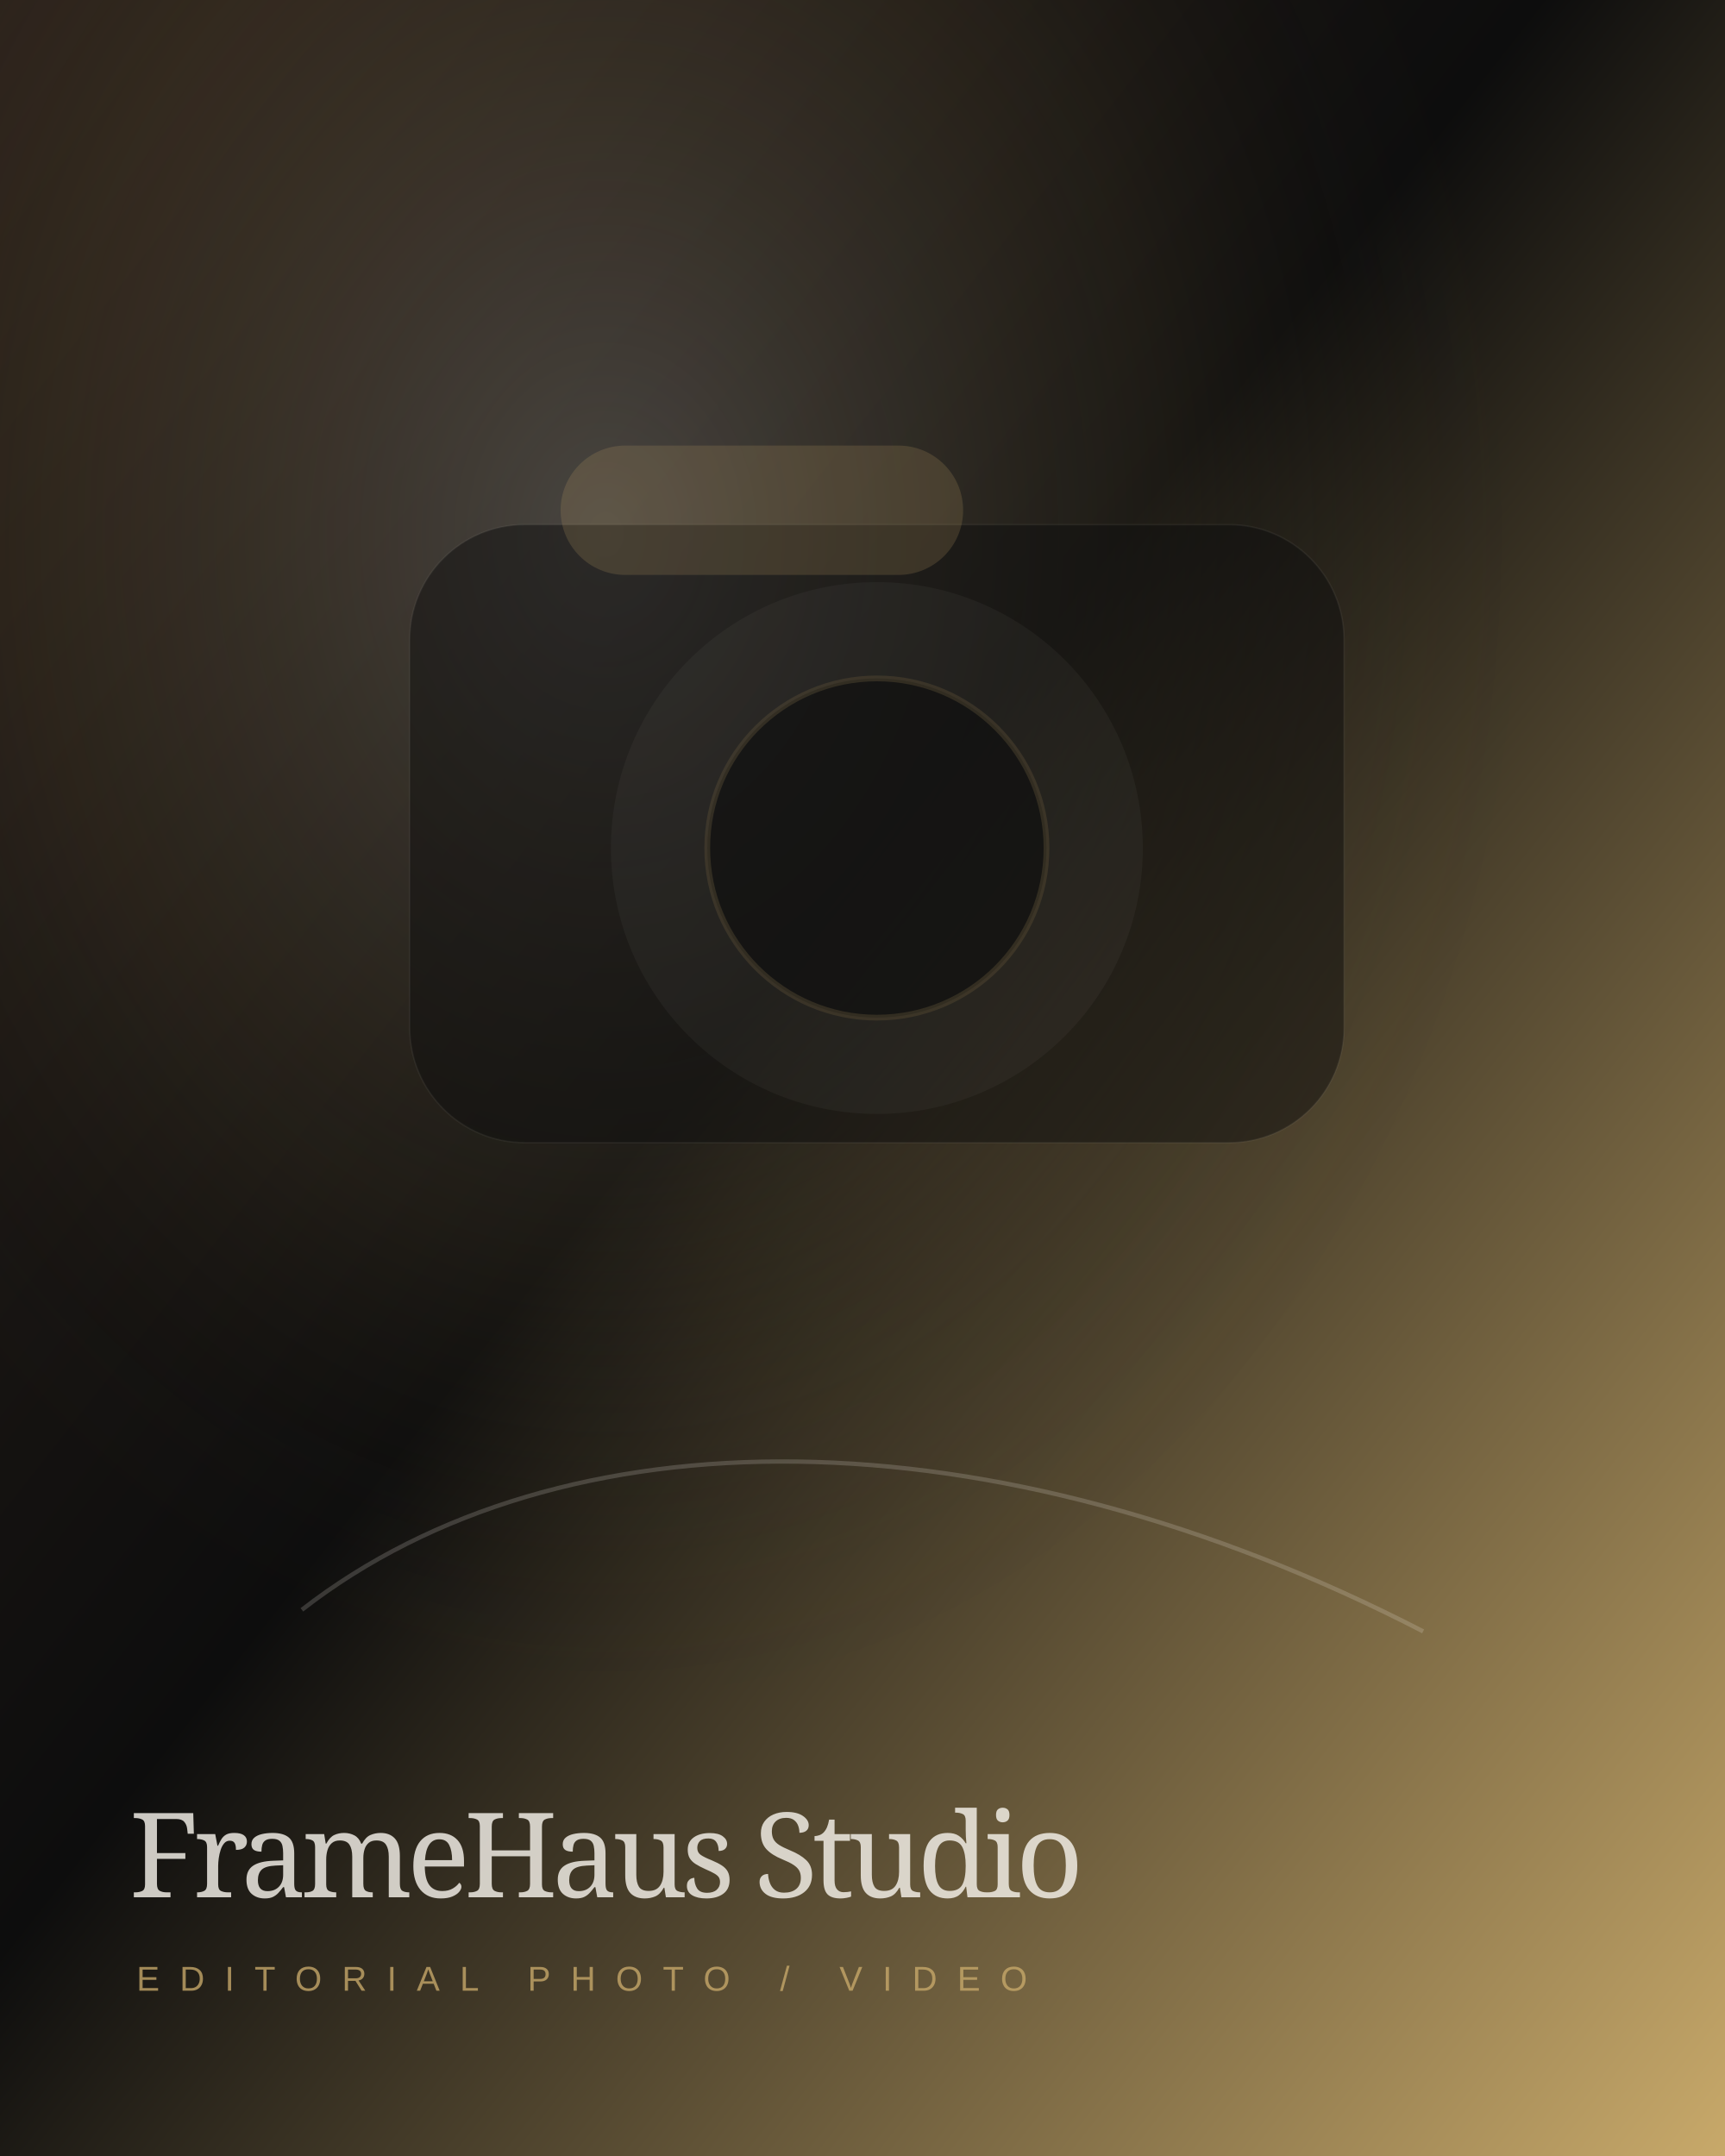
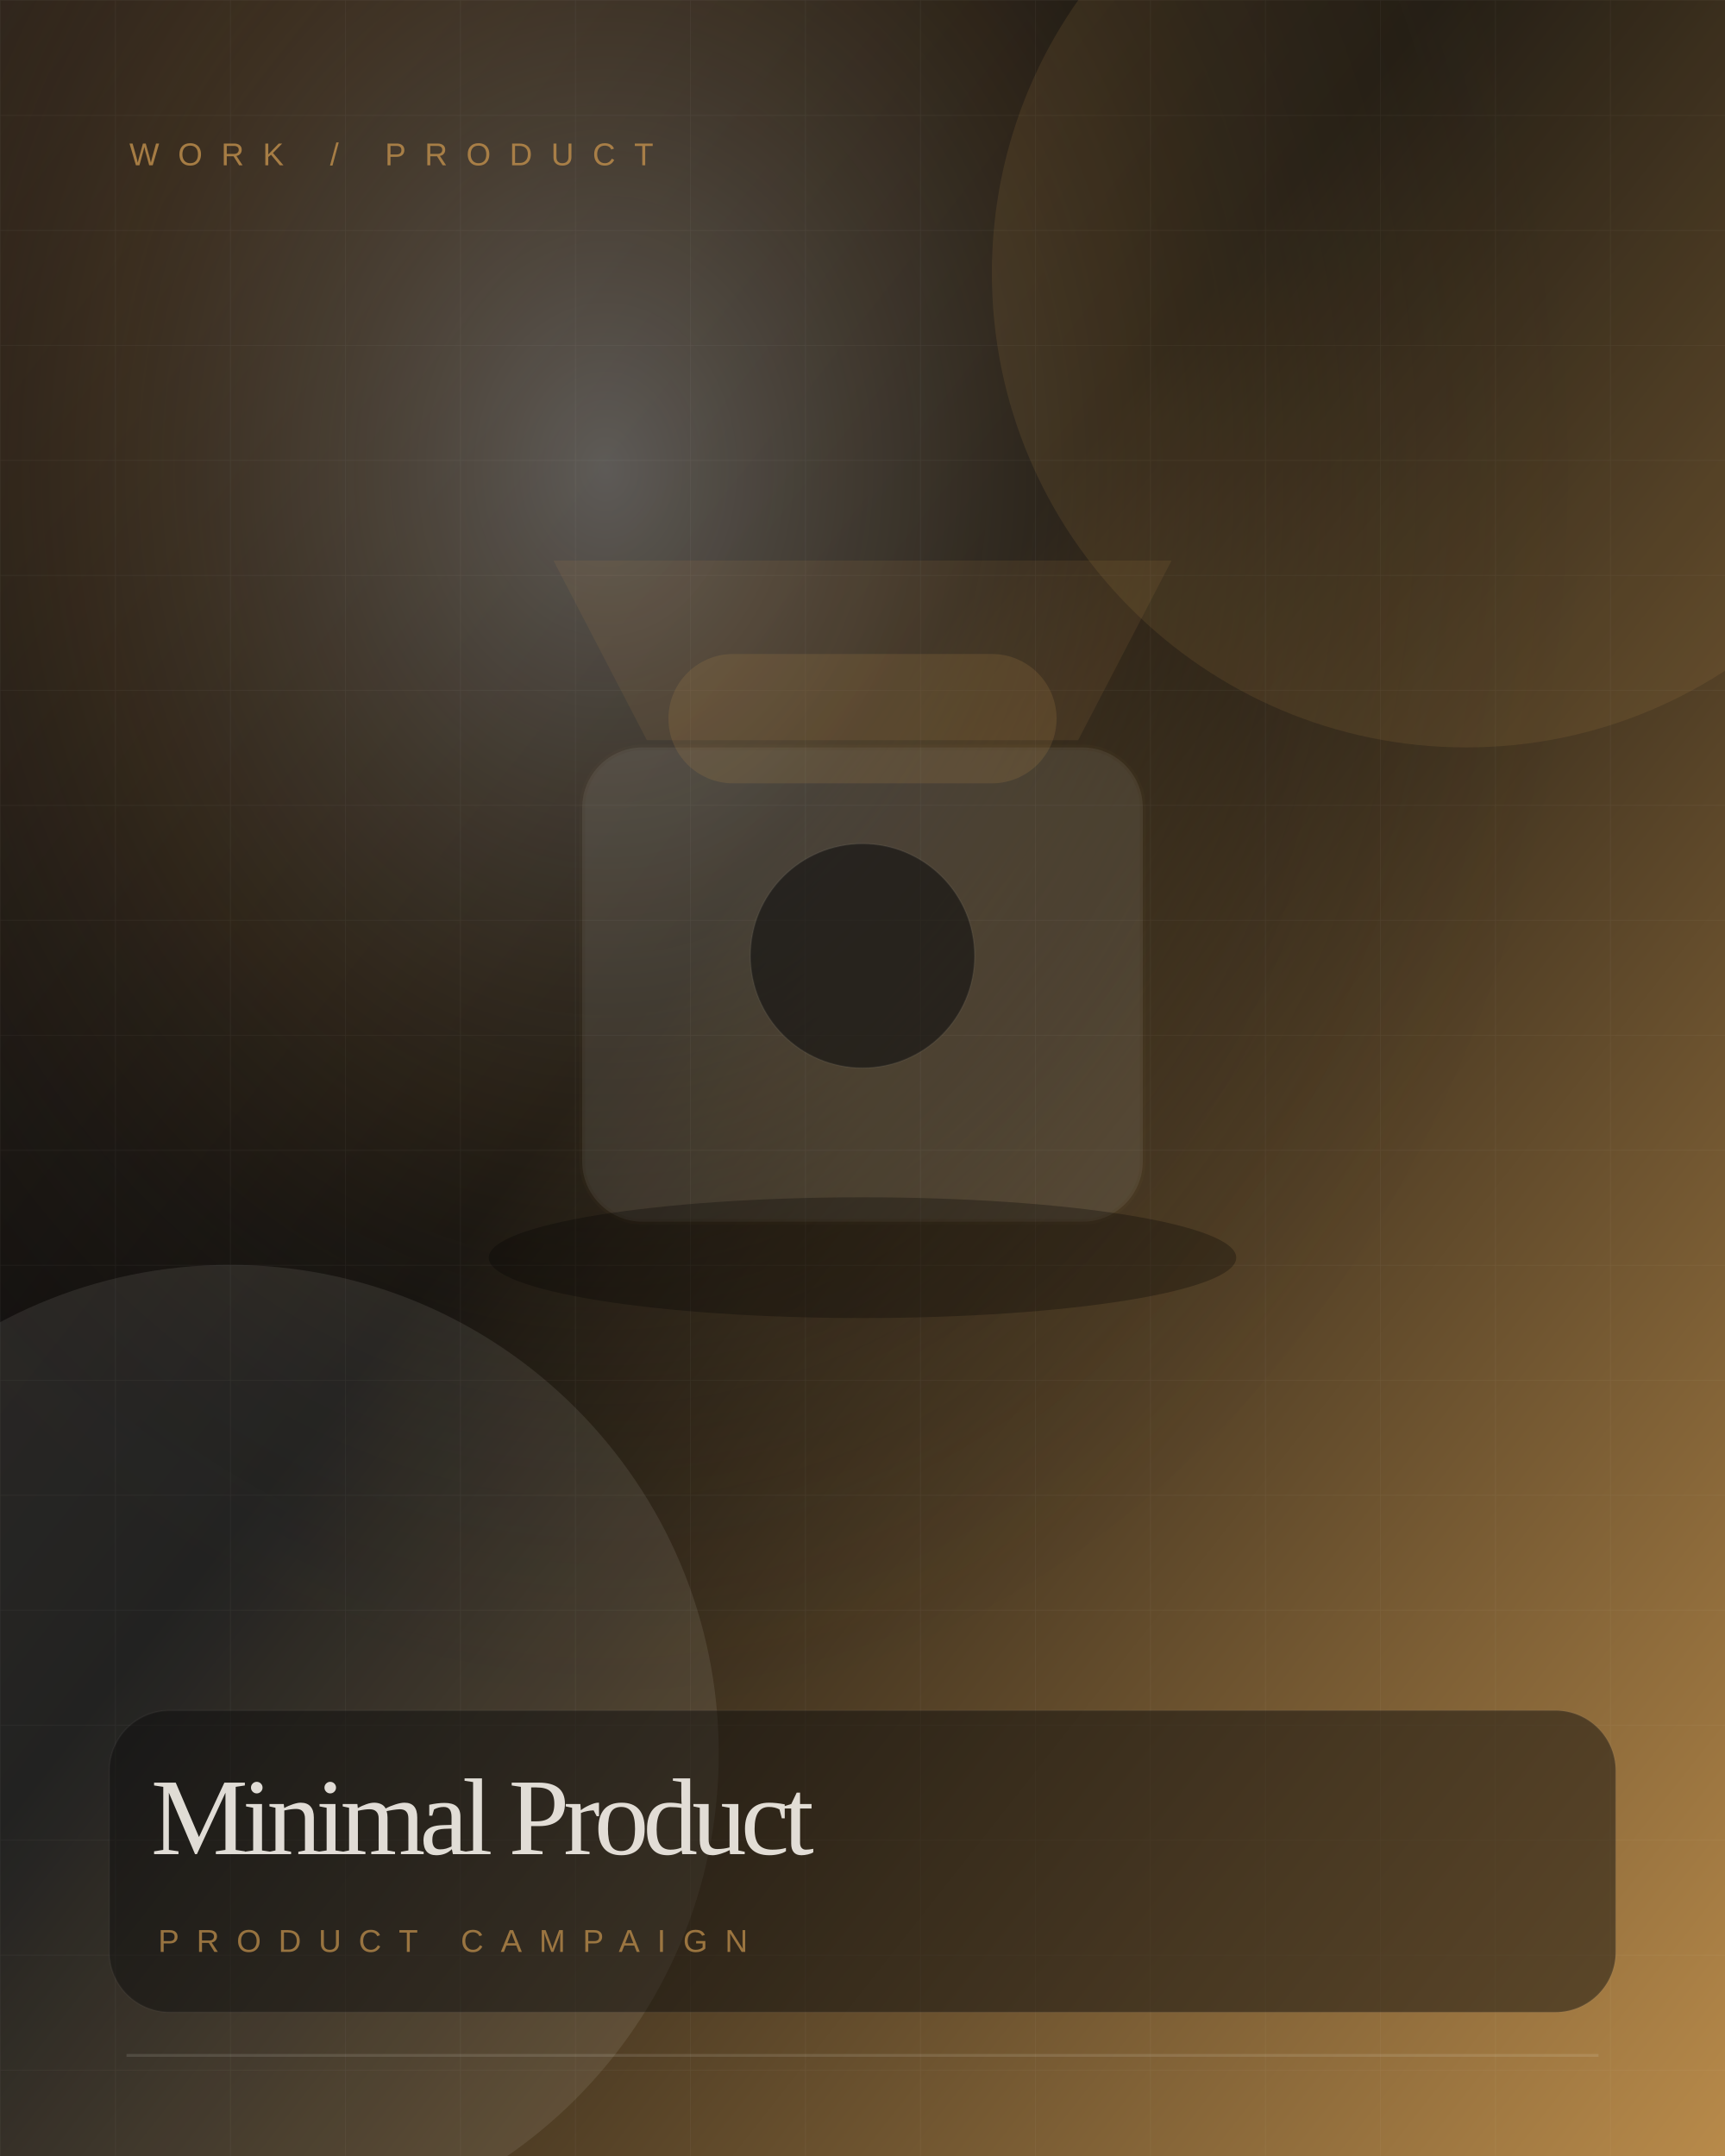
<svg xmlns="http://www.w3.org/2000/svg" width="1200" height="1500" viewBox="0 0 1200 1500">
  <defs>
-     <linearGradient id="bg" x1="0" y1="0" x2="1" y2="1">
+     <linearGradient id="bg-portfolio-product.svg" x1="0" y1="0" x2="1" y2="1">
      <stop offset="0%" stop-color="#2A211A" />
-       <stop offset="45%" stop-color="#0D0D0D" />
-       <stop offset="100%" stop-color="#C8A96A" />
+       <stop offset="42%" stop-color="#0D0D0D" />
+       <stop offset="100%" stop-color="#B88A4A" />
    </linearGradient>
-     <radialGradient id="glow" cx="35%" cy="25%" r="55%">
-       <stop offset="0%" stop-color="#F5F1EA" stop-opacity=".22" />
-       <stop offset="60%" stop-color="#C8A96A" stop-opacity=".08" />
+     <radialGradient id="glow-portfolio-product.svg" cx="35%" cy="22%" r="58%">
+       <stop offset="0%" stop-color="#F5F1EA" stop-opacity=".32" />
+       <stop offset="52%" stop-color="#B88A4A" stop-opacity=".15" />
      <stop offset="100%" stop-color="#0D0D0D" stop-opacity="0" />
    </radialGradient>
+     <pattern id="grid-portfolio-product.svg" width="80" height="80" patternUnits="userSpaceOnUse">
+       <path d="M 80 0 L 0 0 0 80" fill="none" stroke="#F5F1EA" stroke-opacity=".065" stroke-width="1" />
+     </pattern>
  </defs>
-   <rect width="1200" height="1500" fill="url(#bg)" />
-   <rect width="1200" height="1500" fill="url(#glow)" />
-   <circle cx="610" cy="590" r="185" fill="#F5F1EA" opacity=".08" />
-   <circle cx="610" cy="590" r="118" fill="#0D0D0D" opacity=".65" stroke="#C8A96A" stroke-opacity=".45" stroke-width="4" />
-   <rect x="285" y="365" width="650" height="430" rx="80" fill="#0D0D0D" opacity=".48" stroke="#F5F1EA" stroke-opacity=".12" />
-   <rect x="390" y="310" width="280" height="90" rx="45" fill="#C8A96A" opacity=".18" />
-   <path d="M210 1120 C390 980 690 980 990 1135" fill="none" stroke="#F5F1EA" stroke-opacity=".18" stroke-width="3" />
-   <text x="90" y="1320" fill="#F5F1EA" opacity=".82" font-family="Georgia" font-size="82" letter-spacing="-4">FrameHaus Studio</text>
-   <text x="95" y="1385" fill="#C8A96A" opacity=".78" font-family="Arial" font-size="24" letter-spacing="14">EDITORIAL PHOTO / VIDEO</text>
+   <rect width="1200" height="1500" fill="url(#bg-portfolio-product.svg)" />
+   <rect width="1200" height="1500" fill="url(#glow-portfolio-product.svg)" />
+   <rect width="1200" height="1500" fill="url(#grid-portfolio-product.svg)" opacity=".7" />
+   <circle cx="1020" cy="190" r="330" fill="#B88A4A" opacity=".14" />
+   <circle cx="160" cy="1220" r="340" fill="#F5F1EA" opacity=".09" />
+   <text x="90" y="115" fill="#B88A4A" opacity=".85" font-family="Arial, Helvetica, sans-serif" font-size="22" letter-spacing="13">WORK / PRODUCT</text>
+   <rect x="405" y="520" width="390" height="330" rx="42" fill="#F5F1EA" opacity=".10" stroke="#B88A4A" stroke-opacity=".28" stroke-width="4" />
+   <rect x="465" y="455" width="270" height="90" rx="45" fill="#B88A4A" opacity=".18" />
+   <ellipse cx="600" cy="875" rx="260" ry="42" fill="#000" opacity=".28" />
+   <path d="M385 390 L815 390 L750 515 L450 515 Z" fill="#B88A4A" opacity=".12" />
+   <circle cx="600" cy="665" r="78" fill="#0D0D0D" opacity=".58" stroke="#F5F1EA" stroke-opacity=".10" />
+   <rect x="76" y="1190" width="1048" height="210" rx="42" fill="#0D0D0D" opacity=".48" stroke="#F5F1EA" stroke-opacity=".09" />
+   <text x="105" y="1290" fill="#F5F1EA" opacity=".9" font-family="Georgia, 'Times New Roman', serif" font-size="76" letter-spacing="-4">Minimal Product</text>
+   <text x="110" y="1358" fill="#B88A4A" opacity=".78" font-family="Arial, Helvetica, sans-serif" font-size="22" letter-spacing="12">PRODUCT CAMPAIGN</text>
+   <path d="M88 1430 L1112 1430" stroke="#F5F1EA" stroke-opacity=".12" stroke-width="2" />
</svg>
